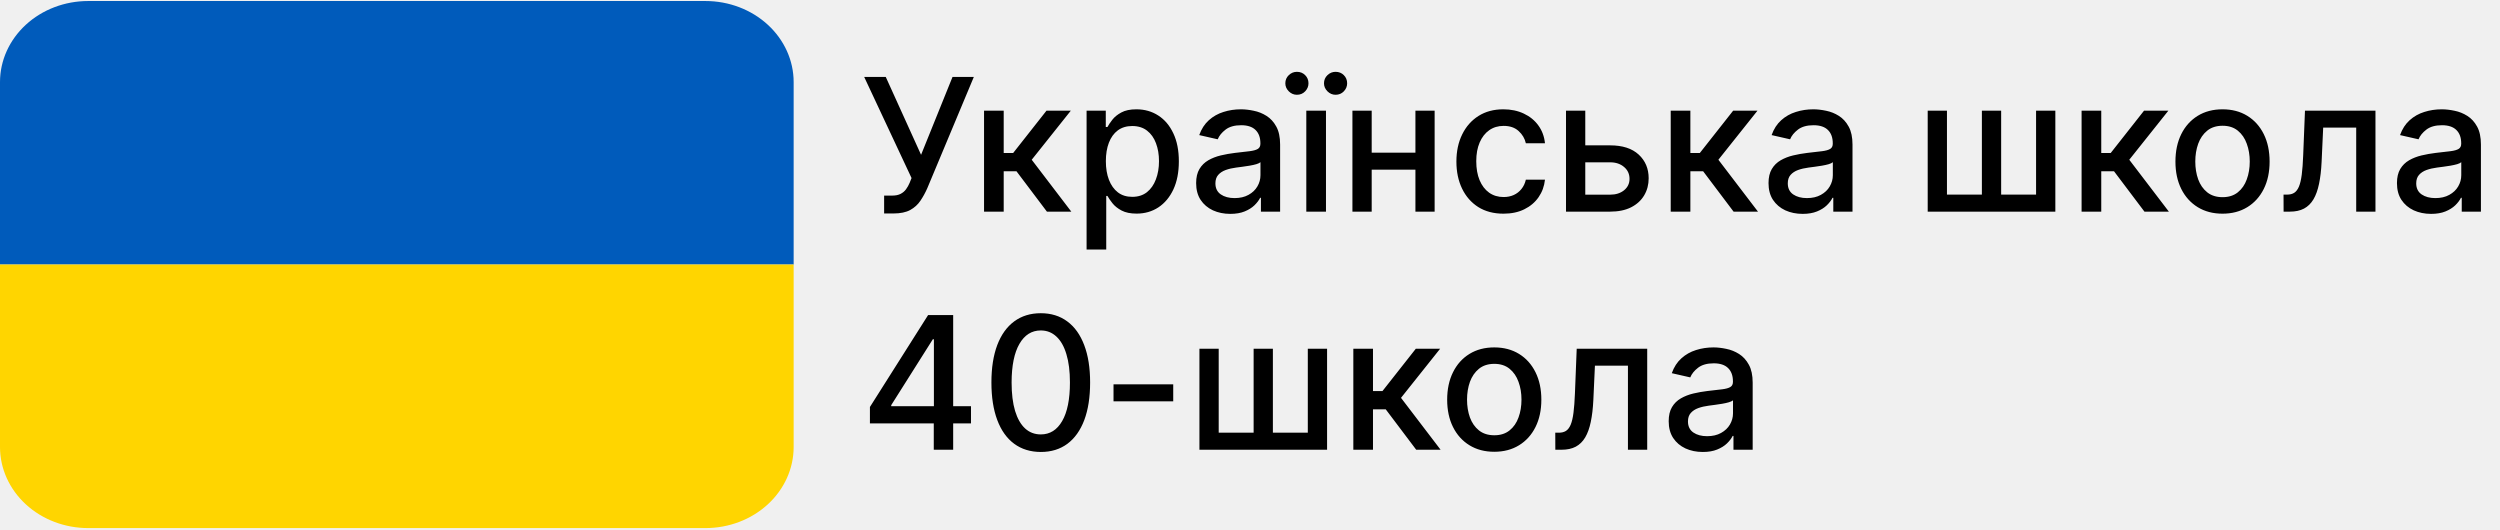
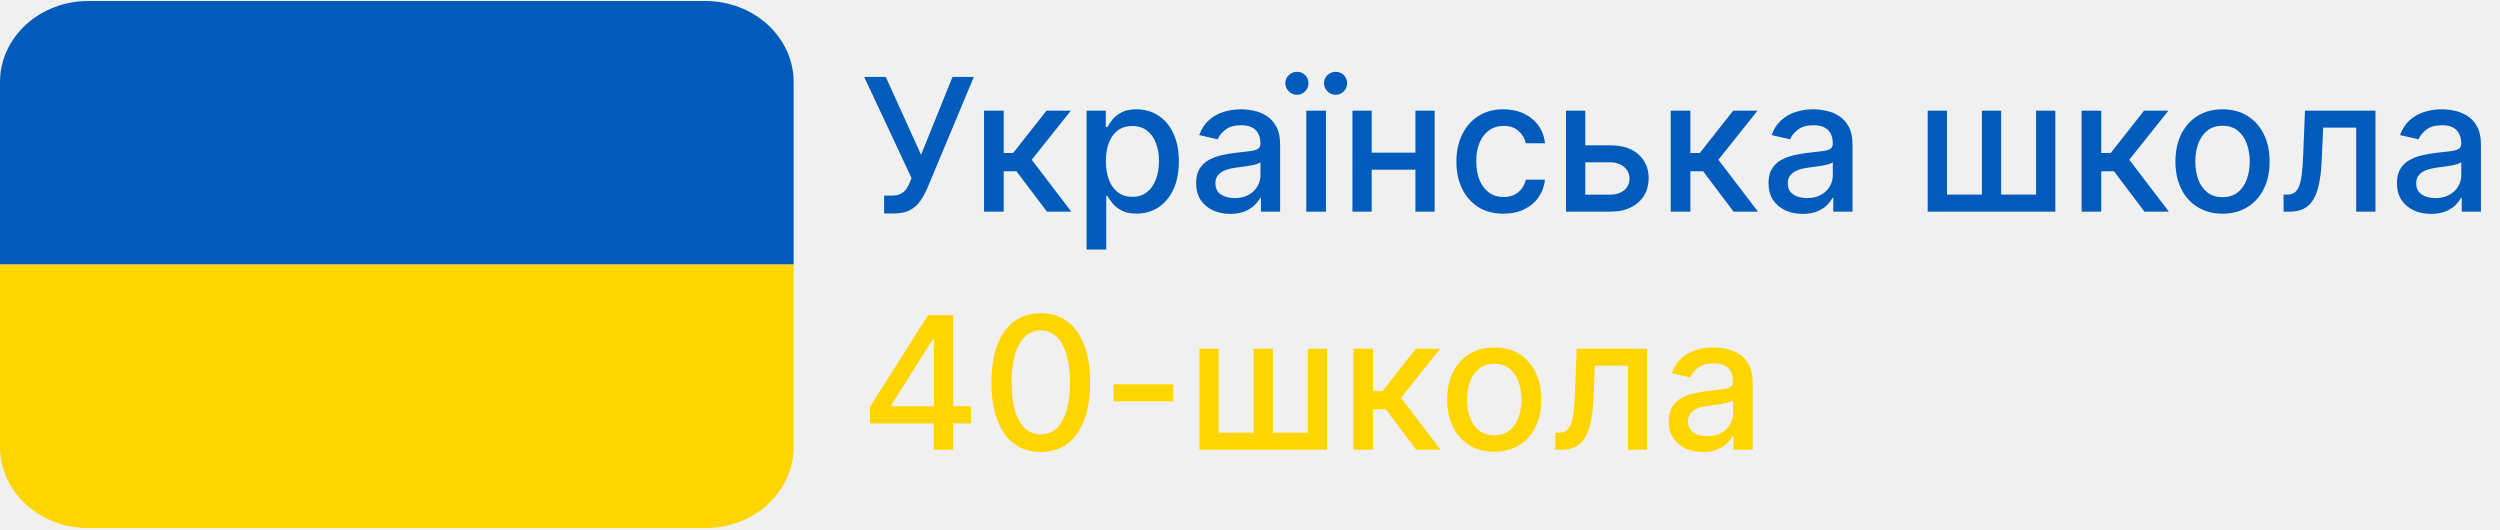
<svg xmlns="http://www.w3.org/2000/svg" width="189" height="40" viewBox="0 0 189 40" fill="none">
  <g clip-path="url(#clip0_14433_598)">
    <path d="M53.333 0.077H6.667C4.899 0.077 3.203 0.723 1.953 1.872C0.702 3.022 0 4.581 0 6.207L0 20H60V6.207C60 4.581 59.298 3.022 58.047 1.872C56.797 0.723 55.101 0.077 53.333 0.077Z" fill="#005BBB" />
    <path d="M60 33.793C60 35.419 59.298 36.978 58.047 38.128C56.797 39.278 55.101 39.923 53.333 39.923H6.667C4.899 39.923 3.203 39.278 1.953 38.128C0.702 36.978 0 35.419 0 33.793V20H60V33.793Z" fill="#FFD500" />
  </g>
-   <path d="M66.84 16.139V14.787H67.451C67.706 14.787 67.917 14.744 68.082 14.658C68.251 14.572 68.389 14.456 68.495 14.31C68.604 14.161 68.695 13.998 68.769 13.822L68.913 13.46L65.333 5.818H66.964L69.633 11.704L72.01 5.818H73.621L70.101 14.235C69.952 14.573 69.779 14.886 69.584 15.175C69.392 15.463 69.135 15.697 68.813 15.876C68.492 16.051 68.066 16.139 67.535 16.139H66.84ZM74.394 16V8.364H75.88V11.565H76.596L79.117 8.364H80.956L77.998 12.077L80.991 16H79.147L76.845 12.947H75.88V16H74.394ZM82.146 18.864V8.364H83.597V9.602H83.722C83.808 9.442 83.932 9.259 84.095 9.05C84.257 8.841 84.482 8.659 84.771 8.503C85.059 8.344 85.44 8.264 85.914 8.264C86.531 8.264 87.081 8.42 87.565 8.732C88.049 9.043 88.428 9.492 88.703 10.079C88.982 10.665 89.121 11.371 89.121 12.197C89.121 13.022 88.983 13.73 88.708 14.32C88.433 14.906 88.055 15.359 87.575 15.677C87.094 15.992 86.546 16.149 85.929 16.149C85.465 16.149 85.086 16.071 84.791 15.915C84.499 15.76 84.27 15.577 84.105 15.369C83.939 15.16 83.811 14.974 83.722 14.812H83.632V18.864H82.146ZM83.603 12.182C83.603 12.719 83.68 13.189 83.836 13.594C83.992 13.998 84.217 14.315 84.512 14.543C84.807 14.769 85.168 14.881 85.596 14.881C86.04 14.881 86.411 14.764 86.71 14.528C87.008 14.29 87.233 13.967 87.386 13.559C87.542 13.151 87.62 12.692 87.62 12.182C87.62 11.678 87.543 11.226 87.391 10.825C87.242 10.424 87.016 10.107 86.715 9.875C86.416 9.643 86.043 9.527 85.596 9.527C85.165 9.527 84.801 9.638 84.502 9.86C84.207 10.082 83.984 10.392 83.831 10.79C83.679 11.188 83.603 11.652 83.603 12.182ZM93.009 16.169C92.525 16.169 92.087 16.079 91.696 15.901C91.305 15.718 90.995 15.455 90.766 15.11C90.541 14.765 90.428 14.343 90.428 13.842C90.428 13.412 90.511 13.057 90.677 12.778C90.843 12.5 91.067 12.28 91.348 12.117C91.63 11.955 91.945 11.832 92.293 11.749C92.641 11.666 92.995 11.604 93.357 11.56C93.814 11.507 94.185 11.464 94.47 11.431C94.755 11.395 94.963 11.337 95.092 11.257C95.221 11.178 95.286 11.048 95.286 10.869V10.835C95.286 10.4 95.163 10.064 94.918 9.825C94.676 9.587 94.315 9.467 93.834 9.467C93.334 9.467 92.939 9.578 92.651 9.8C92.366 10.019 92.168 10.263 92.059 10.531L90.662 10.213C90.828 9.749 91.07 9.375 91.388 9.089C91.71 8.801 92.079 8.592 92.497 8.463C92.914 8.33 93.353 8.264 93.814 8.264C94.119 8.264 94.442 8.301 94.784 8.374C95.128 8.443 95.45 8.572 95.748 8.761C96.05 8.95 96.297 9.22 96.489 9.572C96.681 9.92 96.777 10.372 96.777 10.929V16H95.326V14.956H95.266C95.17 15.148 95.025 15.337 94.833 15.523C94.641 15.708 94.394 15.863 94.093 15.985C93.791 16.108 93.43 16.169 93.009 16.169ZM93.332 14.976C93.743 14.976 94.094 14.895 94.386 14.732C94.681 14.57 94.904 14.358 95.057 14.096C95.213 13.831 95.291 13.547 95.291 13.246V12.261C95.238 12.314 95.135 12.364 94.982 12.411C94.833 12.454 94.663 12.492 94.47 12.525C94.278 12.555 94.091 12.583 93.909 12.609C93.726 12.633 93.574 12.652 93.451 12.669C93.163 12.706 92.899 12.767 92.661 12.853C92.425 12.939 92.236 13.063 92.094 13.226C91.955 13.385 91.885 13.597 91.885 13.862C91.885 14.23 92.021 14.508 92.293 14.697C92.565 14.883 92.911 14.976 93.332 14.976ZM98.757 16V8.364H100.244V16H98.757ZM98.046 7.165C97.814 7.165 97.61 7.079 97.435 6.907C97.259 6.731 97.171 6.529 97.171 6.3C97.171 6.052 97.259 5.845 97.435 5.679C97.61 5.513 97.814 5.43 98.046 5.43C98.295 5.43 98.502 5.513 98.668 5.679C98.837 5.845 98.921 6.052 98.921 6.3C98.921 6.529 98.837 6.731 98.668 6.907C98.502 7.079 98.295 7.165 98.046 7.165ZM100.969 7.165C100.737 7.165 100.534 7.079 100.358 6.907C100.182 6.731 100.094 6.529 100.094 6.3C100.094 6.052 100.182 5.845 100.358 5.679C100.534 5.513 100.737 5.43 100.969 5.43C101.218 5.43 101.425 5.513 101.591 5.679C101.76 5.845 101.844 6.052 101.844 6.3C101.844 6.529 101.76 6.731 101.591 6.907C101.425 7.079 101.218 7.165 100.969 7.165ZM107.419 11.54V12.828H103.282V11.54H107.419ZM103.7 8.364V16H102.243V8.364H103.7ZM108.458 8.364V16H107.006V8.364H108.458ZM113.663 16.154C112.924 16.154 112.288 15.987 111.754 15.652C111.224 15.314 110.816 14.848 110.531 14.255C110.246 13.662 110.104 12.982 110.104 12.217C110.104 11.441 110.249 10.757 110.541 10.163C110.833 9.567 111.244 9.101 111.774 8.766C112.304 8.432 112.929 8.264 113.648 8.264C114.228 8.264 114.745 8.372 115.199 8.587C115.653 8.799 116.02 9.098 116.298 9.482C116.58 9.867 116.747 10.316 116.8 10.829H115.354C115.274 10.472 115.092 10.163 114.807 9.905C114.525 9.646 114.147 9.517 113.673 9.517C113.259 9.517 112.896 9.626 112.584 9.845C112.276 10.061 112.036 10.369 111.863 10.77C111.691 11.168 111.605 11.638 111.605 12.182C111.605 12.739 111.689 13.219 111.858 13.624C112.028 14.028 112.266 14.341 112.574 14.563C112.886 14.785 113.252 14.896 113.673 14.896C113.955 14.896 114.21 14.845 114.439 14.742C114.671 14.636 114.865 14.485 115.02 14.29C115.18 14.094 115.291 13.859 115.354 13.584H116.8C116.747 14.078 116.586 14.518 116.318 14.906C116.05 15.294 115.69 15.599 115.239 15.821C114.792 16.043 114.266 16.154 113.663 16.154ZM119.509 10.989H121.726C122.661 10.989 123.38 11.221 123.884 11.685C124.387 12.149 124.639 12.747 124.639 13.479C124.639 13.957 124.527 14.386 124.301 14.767C124.076 15.148 123.746 15.45 123.312 15.672C122.878 15.891 122.349 16 121.726 16H118.39V8.364H119.847V14.717H121.726C122.153 14.717 122.505 14.606 122.78 14.384C123.055 14.159 123.192 13.872 123.192 13.524C123.192 13.156 123.055 12.856 122.78 12.624C122.505 12.389 122.153 12.271 121.726 12.271H119.509V10.989ZM126.306 16V8.364H127.792V11.565H128.508L131.029 8.364H132.868L129.91 12.077L132.903 16H131.059L128.757 12.947H127.792V16H126.306ZM136.28 16.169C135.796 16.169 135.359 16.079 134.968 15.901C134.577 15.718 134.267 15.455 134.038 15.11C133.813 14.765 133.7 14.343 133.7 13.842C133.7 13.412 133.783 13.057 133.949 12.778C134.114 12.5 134.338 12.28 134.62 12.117C134.901 11.955 135.216 11.832 135.564 11.749C135.912 11.666 136.267 11.604 136.628 11.56C137.086 11.507 137.457 11.464 137.742 11.431C138.027 11.395 138.234 11.337 138.363 11.257C138.493 11.178 138.557 11.048 138.557 10.869V10.835C138.557 10.4 138.435 10.064 138.189 9.825C137.947 9.587 137.586 9.467 137.105 9.467C136.605 9.467 136.211 9.578 135.922 9.8C135.637 10.019 135.44 10.263 135.331 10.531L133.934 10.213C134.099 9.749 134.341 9.375 134.659 9.089C134.981 8.801 135.35 8.592 135.768 8.463C136.186 8.33 136.625 8.264 137.086 8.264C137.391 8.264 137.714 8.301 138.055 8.374C138.4 8.443 138.721 8.572 139.02 8.761C139.321 8.95 139.568 9.22 139.76 9.572C139.953 9.92 140.049 10.372 140.049 10.929V16H138.597V14.956H138.537C138.441 15.148 138.297 15.337 138.105 15.523C137.913 15.708 137.666 15.863 137.364 15.985C137.062 16.108 136.701 16.169 136.28 16.169ZM136.603 14.976C137.014 14.976 137.366 14.895 137.657 14.732C137.952 14.57 138.176 14.358 138.328 14.096C138.484 13.831 138.562 13.547 138.562 13.246V12.261C138.509 12.314 138.406 12.364 138.254 12.411C138.105 12.454 137.934 12.492 137.742 12.525C137.55 12.555 137.362 12.583 137.18 12.609C136.998 12.633 136.845 12.652 136.723 12.669C136.434 12.706 136.171 12.767 135.932 12.853C135.697 12.939 135.508 13.063 135.365 13.226C135.226 13.385 135.157 13.597 135.157 13.862C135.157 14.23 135.292 14.508 135.564 14.697C135.836 14.883 136.182 14.976 136.603 14.976ZM145.734 8.364H147.19V14.712H149.83V8.364H151.287V14.712H153.927V8.364H155.384V16H145.734V8.364ZM157.368 16V8.364H158.855V11.565H159.571L162.091 8.364H163.931L160.973 12.077L163.966 16H162.121L159.819 12.947H158.855V16H157.368ZM168.023 16.154C167.307 16.154 166.682 15.99 166.148 15.662C165.615 15.334 165.2 14.875 164.905 14.285C164.61 13.695 164.463 13.005 164.463 12.217C164.463 11.425 164.61 10.732 164.905 10.139C165.2 9.545 165.615 9.085 166.148 8.756C166.682 8.428 167.307 8.264 168.023 8.264C168.738 8.264 169.363 8.428 169.897 8.756C170.43 9.085 170.845 9.545 171.14 10.139C171.435 10.732 171.582 11.425 171.582 12.217C171.582 13.005 171.435 13.695 171.14 14.285C170.845 14.875 170.43 15.334 169.897 15.662C169.363 15.99 168.738 16.154 168.023 16.154ZM168.028 14.906C168.492 14.906 168.876 14.784 169.181 14.538C169.486 14.293 169.711 13.967 169.857 13.559C170.006 13.151 170.081 12.702 170.081 12.212C170.081 11.724 170.006 11.277 169.857 10.869C169.711 10.458 169.486 10.129 169.181 9.88C168.876 9.631 168.492 9.507 168.028 9.507C167.56 9.507 167.172 9.631 166.864 9.88C166.559 10.129 166.332 10.458 166.183 10.869C166.037 11.277 165.964 11.724 165.964 12.212C165.964 12.702 166.037 13.151 166.183 13.559C166.332 13.967 166.559 14.293 166.864 14.538C167.172 14.784 167.56 14.906 168.028 14.906ZM172.64 16L172.635 14.712H172.908C173.121 14.712 173.298 14.668 173.44 14.578C173.586 14.485 173.705 14.329 173.798 14.111C173.891 13.892 173.962 13.59 174.012 13.206C174.062 12.818 174.098 12.331 174.121 11.744L174.256 8.364H179.585V16H178.129V9.646H175.633L175.513 12.242C175.484 12.871 175.419 13.421 175.32 13.892C175.223 14.363 175.083 14.755 174.897 15.07C174.711 15.382 174.473 15.616 174.181 15.771C173.889 15.924 173.535 16 173.117 16H172.64ZM183.79 16.169C183.306 16.169 182.869 16.079 182.477 15.901C182.086 15.718 181.776 15.455 181.548 15.11C181.322 14.765 181.21 14.343 181.21 13.842C181.21 13.412 181.293 13.057 181.458 12.778C181.624 12.5 181.848 12.28 182.129 12.117C182.411 11.955 182.726 11.832 183.074 11.749C183.422 11.666 183.777 11.604 184.138 11.56C184.595 11.507 184.967 11.464 185.252 11.431C185.537 11.395 185.744 11.337 185.873 11.257C186.002 11.178 186.067 11.048 186.067 10.869V10.835C186.067 10.4 185.944 10.064 185.699 9.825C185.457 9.587 185.096 9.467 184.615 9.467C184.115 9.467 183.72 9.578 183.432 9.8C183.147 10.019 182.95 10.263 182.84 10.531L181.443 10.213C181.609 9.749 181.851 9.375 182.169 9.089C182.491 8.801 182.86 8.592 183.278 8.463C183.695 8.33 184.135 8.264 184.595 8.264C184.9 8.264 185.223 8.301 185.565 8.374C185.91 8.443 186.231 8.572 186.529 8.761C186.831 8.95 187.078 9.22 187.27 9.572C187.462 9.92 187.558 10.372 187.558 10.929V16H186.107V14.956H186.047C185.951 15.148 185.807 15.337 185.615 15.523C185.422 15.708 185.175 15.863 184.874 15.985C184.572 16.108 184.211 16.169 183.79 16.169ZM184.113 14.976C184.524 14.976 184.875 14.895 185.167 14.732C185.462 14.57 185.686 14.358 185.838 14.096C185.994 13.831 186.072 13.547 186.072 13.246V12.261C186.019 12.314 185.916 12.364 185.764 12.411C185.615 12.454 185.444 12.492 185.252 12.525C185.059 12.555 184.872 12.583 184.69 12.609C184.508 12.633 184.355 12.652 184.232 12.669C183.944 12.706 183.681 12.767 183.442 12.853C183.207 12.939 183.018 13.063 182.875 13.226C182.736 13.385 182.666 13.597 182.666 13.862C182.666 14.23 182.802 14.508 183.074 14.697C183.346 14.883 183.692 14.976 184.113 14.976Z" fill="black" />
-   <path d="M65.766 32.011V30.768L70.165 23.818H71.145V25.648H70.523L67.376 30.629V30.709H73.407V32.011H65.766ZM70.593 34V31.634L70.603 31.067V23.818H72.06V34H70.593ZM78.684 34.169C77.899 34.166 77.228 33.959 76.671 33.548C76.114 33.137 75.688 32.538 75.393 31.753C75.098 30.967 74.951 30.021 74.951 28.914C74.951 27.81 75.098 26.867 75.393 26.085C75.691 25.303 76.119 24.706 76.676 24.296C77.236 23.884 77.905 23.679 78.684 23.679C79.463 23.679 80.131 23.886 80.688 24.3C81.245 24.711 81.671 25.308 81.966 26.09C82.264 26.869 82.413 27.81 82.413 28.914C82.413 30.024 82.266 30.972 81.971 31.758C81.675 32.54 81.25 33.138 80.693 33.553C80.136 33.964 79.466 34.169 78.684 34.169ZM78.684 32.842C79.374 32.842 79.912 32.505 80.3 31.832C80.691 31.16 80.887 30.187 80.887 28.914C80.887 28.069 80.797 27.355 80.618 26.771C80.443 26.185 80.189 25.741 79.858 25.439C79.529 25.134 79.138 24.982 78.684 24.982C77.998 24.982 77.46 25.32 77.069 25.996C76.677 26.672 76.48 27.645 76.477 28.914C76.477 29.762 76.565 30.48 76.74 31.067C76.919 31.65 77.173 32.093 77.501 32.394C77.829 32.693 78.224 32.842 78.684 32.842ZM88.696 29.053V30.341H84.182V29.053H88.696ZM90.677 26.364H92.134V32.712H94.774V26.364H96.23V32.712H98.87V26.364H100.327V34H90.677V26.364ZM102.312 34V26.364H103.798V29.565H104.514L107.035 26.364H108.874L105.916 30.077L108.909 34H107.065L104.763 30.947H103.798V34H102.312ZM112.966 34.154C112.25 34.154 111.625 33.99 111.092 33.662C110.558 33.334 110.144 32.875 109.849 32.285C109.554 31.695 109.406 31.005 109.406 30.217C109.406 29.424 109.554 28.732 109.849 28.139C110.144 27.545 110.558 27.084 111.092 26.756C111.625 26.428 112.25 26.264 112.966 26.264C113.682 26.264 114.307 26.428 114.84 26.756C115.374 27.084 115.788 27.545 116.083 28.139C116.378 28.732 116.526 29.424 116.526 30.217C116.526 31.005 116.378 31.695 116.083 32.285C115.788 32.875 115.374 33.334 114.84 33.662C114.307 33.99 113.682 34.154 112.966 34.154ZM112.971 32.906C113.435 32.906 113.819 32.784 114.124 32.538C114.429 32.293 114.655 31.967 114.8 31.559C114.95 31.151 115.024 30.702 115.024 30.212C115.024 29.724 114.95 29.277 114.8 28.869C114.655 28.458 114.429 28.129 114.124 27.88C113.819 27.631 113.435 27.507 112.971 27.507C112.504 27.507 112.116 27.631 111.808 27.88C111.503 28.129 111.276 28.458 111.126 28.869C110.981 29.277 110.908 29.724 110.908 30.212C110.908 30.702 110.981 31.151 111.126 31.559C111.276 31.967 111.503 32.293 111.808 32.538C112.116 32.784 112.504 32.906 112.971 32.906ZM117.583 34L117.578 32.712H117.852C118.064 32.712 118.241 32.668 118.384 32.578C118.53 32.485 118.649 32.33 118.742 32.111C118.834 31.892 118.906 31.59 118.955 31.206C119.005 30.818 119.042 30.331 119.065 29.744L119.199 26.364H124.529V34H123.072V27.646H120.576L120.457 30.241C120.427 30.871 120.362 31.421 120.263 31.892C120.167 32.363 120.026 32.755 119.84 33.07C119.655 33.382 119.416 33.615 119.124 33.771C118.833 33.924 118.478 34 118.061 34H117.583ZM128.733 34.169C128.249 34.169 127.812 34.08 127.421 33.901C127.03 33.718 126.72 33.455 126.491 33.11C126.266 32.765 126.153 32.343 126.153 31.842C126.153 31.412 126.236 31.057 126.402 30.778C126.567 30.5 126.791 30.28 127.073 30.117C127.355 29.955 127.669 29.832 128.017 29.749C128.365 29.666 128.72 29.604 129.081 29.56C129.539 29.507 129.91 29.464 130.195 29.431C130.48 29.395 130.687 29.337 130.816 29.257C130.946 29.178 131.01 29.048 131.01 28.869V28.834C131.01 28.4 130.888 28.064 130.642 27.825C130.4 27.587 130.039 27.467 129.559 27.467C129.058 27.467 128.664 27.578 128.375 27.8C128.09 28.019 127.893 28.263 127.784 28.531L126.387 28.213C126.552 27.749 126.794 27.375 127.113 27.09C127.434 26.801 127.804 26.592 128.221 26.463C128.639 26.331 129.078 26.264 129.539 26.264C129.844 26.264 130.167 26.301 130.508 26.374C130.853 26.443 131.174 26.572 131.473 26.761C131.774 26.95 132.021 27.22 132.213 27.572C132.406 27.92 132.502 28.372 132.502 28.929V34H131.05V32.956H130.99C130.894 33.148 130.75 33.337 130.558 33.523C130.366 33.708 130.119 33.862 129.817 33.985C129.516 34.108 129.154 34.169 128.733 34.169ZM129.056 32.976C129.467 32.976 129.819 32.895 130.11 32.732C130.405 32.57 130.629 32.358 130.782 32.096C130.937 31.831 131.015 31.547 131.015 31.246V30.261C130.962 30.314 130.859 30.364 130.707 30.41C130.558 30.454 130.387 30.492 130.195 30.525C130.003 30.555 129.815 30.583 129.633 30.609C129.451 30.633 129.298 30.652 129.176 30.669C128.887 30.706 128.624 30.767 128.385 30.853C128.15 30.939 127.961 31.063 127.819 31.226C127.679 31.385 127.61 31.597 127.61 31.862C127.61 32.23 127.746 32.508 128.017 32.697C128.289 32.883 128.636 32.976 129.056 32.976Z" fill="black" />
+   <path d="M66.84 16.139V14.787H67.451C67.706 14.787 67.917 14.744 68.082 14.658C68.251 14.572 68.389 14.456 68.495 14.31C68.604 14.161 68.695 13.998 68.769 13.822L68.913 13.46L65.333 5.818H66.964L69.633 11.704L72.01 5.818H73.621L70.101 14.235C69.952 14.573 69.779 14.886 69.584 15.175C69.392 15.463 69.135 15.697 68.813 15.876C68.492 16.051 68.066 16.139 67.535 16.139H66.84ZM74.394 16V8.364H75.88V11.565H76.596L79.117 8.364H80.956L77.998 12.077L80.991 16H79.147L76.845 12.947H75.88V16H74.394ZM82.146 18.864V8.364H83.597V9.602H83.722C83.808 9.442 83.932 9.259 84.095 9.05C84.257 8.841 84.482 8.659 84.771 8.503C85.059 8.344 85.44 8.264 85.914 8.264C86.531 8.264 87.081 8.42 87.565 8.732C88.049 9.043 88.428 9.492 88.703 10.079C88.982 10.665 89.121 11.371 89.121 12.197C89.121 13.022 88.983 13.73 88.708 14.32C88.433 14.906 88.055 15.359 87.575 15.677C87.094 15.992 86.546 16.149 85.929 16.149C85.465 16.149 85.086 16.071 84.791 15.915C84.499 15.76 84.27 15.577 84.105 15.369C83.939 15.16 83.811 14.974 83.722 14.812H83.632V18.864H82.146ZM83.603 12.182C83.603 12.719 83.68 13.189 83.836 13.594C83.992 13.998 84.217 14.315 84.512 14.543C84.807 14.769 85.168 14.881 85.596 14.881C86.04 14.881 86.411 14.764 86.71 14.528C87.008 14.29 87.233 13.967 87.386 13.559C87.542 13.151 87.62 12.692 87.62 12.182C87.62 11.678 87.543 11.226 87.391 10.825C87.242 10.424 87.016 10.107 86.715 9.875C86.416 9.643 86.043 9.527 85.596 9.527C85.165 9.527 84.801 9.638 84.502 9.86C84.207 10.082 83.984 10.392 83.831 10.79C83.679 11.188 83.603 11.652 83.603 12.182ZM93.009 16.169C92.525 16.169 92.087 16.079 91.696 15.901C91.305 15.718 90.995 15.455 90.766 15.11C90.541 14.765 90.428 14.343 90.428 13.842C90.428 13.412 90.511 13.057 90.677 12.778C90.843 12.5 91.067 12.28 91.348 12.117C91.63 11.955 91.945 11.832 92.293 11.749C92.641 11.666 92.995 11.604 93.357 11.56C93.814 11.507 94.185 11.464 94.47 11.431C94.755 11.395 94.963 11.337 95.092 11.257C95.221 11.178 95.286 11.048 95.286 10.869V10.835C95.286 10.4 95.163 10.064 94.918 9.825C94.676 9.587 94.315 9.467 93.834 9.467C93.334 9.467 92.939 9.578 92.651 9.8C92.366 10.019 92.168 10.263 92.059 10.531L90.662 10.213C90.828 9.749 91.07 9.375 91.388 9.089C91.71 8.801 92.079 8.592 92.497 8.463C92.914 8.33 93.353 8.264 93.814 8.264C94.119 8.264 94.442 8.301 94.784 8.374C95.128 8.443 95.45 8.572 95.748 8.761C96.05 8.95 96.297 9.22 96.489 9.572C96.681 9.92 96.777 10.372 96.777 10.929V16H95.326V14.956H95.266C95.17 15.148 95.025 15.337 94.833 15.523C94.641 15.708 94.394 15.863 94.093 15.985C93.791 16.108 93.43 16.169 93.009 16.169ZM93.332 14.976C93.743 14.976 94.094 14.895 94.386 14.732C94.681 14.57 94.904 14.358 95.057 14.096C95.213 13.831 95.291 13.547 95.291 13.246V12.261C95.238 12.314 95.135 12.364 94.982 12.411C94.833 12.454 94.663 12.492 94.47 12.525C94.278 12.555 94.091 12.583 93.909 12.609C93.726 12.633 93.574 12.652 93.451 12.669C93.163 12.706 92.899 12.767 92.661 12.853C92.425 12.939 92.236 13.063 92.094 13.226C91.955 13.385 91.885 13.597 91.885 13.862C91.885 14.23 92.021 14.508 92.293 14.697C92.565 14.883 92.911 14.976 93.332 14.976ZM98.757 16V8.364H100.244V16H98.757ZM98.046 7.165C97.814 7.165 97.61 7.079 97.435 6.907C97.259 6.731 97.171 6.529 97.171 6.3C97.171 6.052 97.259 5.845 97.435 5.679C97.61 5.513 97.814 5.43 98.046 5.43C98.295 5.43 98.502 5.513 98.668 5.679C98.837 5.845 98.921 6.052 98.921 6.3C98.921 6.529 98.837 6.731 98.668 6.907C98.502 7.079 98.295 7.165 98.046 7.165ZM100.969 7.165C100.737 7.165 100.534 7.079 100.358 6.907C100.182 6.731 100.094 6.529 100.094 6.3C100.094 6.052 100.182 5.845 100.358 5.679C100.534 5.513 100.737 5.43 100.969 5.43C101.218 5.43 101.425 5.513 101.591 5.679C101.76 5.845 101.844 6.052 101.844 6.3C101.844 6.529 101.76 6.731 101.591 6.907C101.425 7.079 101.218 7.165 100.969 7.165ZM107.419 11.54V12.828H103.282V11.54H107.419ZM103.7 8.364V16H102.243V8.364H103.7ZM108.458 8.364V16H107.006V8.364H108.458ZM113.663 16.154C112.924 16.154 112.288 15.987 111.754 15.652C111.224 15.314 110.816 14.848 110.531 14.255C110.246 13.662 110.104 12.982 110.104 12.217C110.104 11.441 110.249 10.757 110.541 10.163C110.833 9.567 111.244 9.101 111.774 8.766C112.304 8.432 112.929 8.264 113.648 8.264C114.228 8.264 114.745 8.372 115.199 8.587C115.653 8.799 116.02 9.098 116.298 9.482C116.58 9.867 116.747 10.316 116.8 10.829H115.354C115.274 10.472 115.092 10.163 114.807 9.905C114.525 9.646 114.147 9.517 113.673 9.517C113.259 9.517 112.896 9.626 112.584 9.845C112.276 10.061 112.036 10.369 111.863 10.77C111.691 11.168 111.605 11.638 111.605 12.182C111.605 12.739 111.689 13.219 111.858 13.624C112.028 14.028 112.266 14.341 112.574 14.563C112.886 14.785 113.252 14.896 113.673 14.896C113.955 14.896 114.21 14.845 114.439 14.742C114.671 14.636 114.865 14.485 115.02 14.29C115.18 14.094 115.291 13.859 115.354 13.584H116.8C116.747 14.078 116.586 14.518 116.318 14.906C116.05 15.294 115.69 15.599 115.239 15.821C114.792 16.043 114.266 16.154 113.663 16.154ZM119.509 10.989H121.726C122.661 10.989 123.38 11.221 123.884 11.685C124.387 12.149 124.639 12.747 124.639 13.479C124.639 13.957 124.527 14.386 124.301 14.767C124.076 15.148 123.746 15.45 123.312 15.672C122.878 15.891 122.349 16 121.726 16H118.39V8.364H119.847V14.717H121.726C122.153 14.717 122.505 14.606 122.78 14.384C123.055 14.159 123.192 13.872 123.192 13.524C123.192 13.156 123.055 12.856 122.78 12.624C122.505 12.389 122.153 12.271 121.726 12.271H119.509V10.989ZM126.306 16V8.364H127.792V11.565H128.508L131.029 8.364H132.868L129.91 12.077L132.903 16H131.059L128.757 12.947H127.792V16H126.306ZM136.28 16.169C135.796 16.169 135.359 16.079 134.968 15.901C134.577 15.718 134.267 15.455 134.038 15.11C133.813 14.765 133.7 14.343 133.7 13.842C133.7 13.412 133.783 13.057 133.949 12.778C134.114 12.5 134.338 12.28 134.62 12.117C134.901 11.955 135.216 11.832 135.564 11.749C135.912 11.666 136.267 11.604 136.628 11.56C137.086 11.507 137.457 11.464 137.742 11.431C138.027 11.395 138.234 11.337 138.363 11.257C138.493 11.178 138.557 11.048 138.557 10.869V10.835C138.557 10.4 138.435 10.064 138.189 9.825C137.947 9.587 137.586 9.467 137.105 9.467C136.605 9.467 136.211 9.578 135.922 9.8C135.637 10.019 135.44 10.263 135.331 10.531L133.934 10.213C134.099 9.749 134.341 9.375 134.659 9.089C134.981 8.801 135.35 8.592 135.768 8.463C136.186 8.33 136.625 8.264 137.086 8.264C137.391 8.264 137.714 8.301 138.055 8.374C138.4 8.443 138.721 8.572 139.02 8.761C139.321 8.95 139.568 9.22 139.76 9.572C139.953 9.92 140.049 10.372 140.049 10.929V16H138.597V14.956H138.537C138.441 15.148 138.297 15.337 138.105 15.523C137.913 15.708 137.666 15.863 137.364 15.985C137.062 16.108 136.701 16.169 136.28 16.169ZM136.603 14.976C137.014 14.976 137.366 14.895 137.657 14.732C137.952 14.57 138.176 14.358 138.328 14.096C138.484 13.831 138.562 13.547 138.562 13.246V12.261C138.509 12.314 138.406 12.364 138.254 12.411C138.105 12.454 137.934 12.492 137.742 12.525C137.55 12.555 137.362 12.583 137.18 12.609C136.998 12.633 136.845 12.652 136.723 12.669C136.434 12.706 136.171 12.767 135.932 12.853C135.697 12.939 135.508 13.063 135.365 13.226C135.226 13.385 135.157 13.597 135.157 13.862C135.157 14.23 135.292 14.508 135.564 14.697C135.836 14.883 136.182 14.976 136.603 14.976ZM145.734 8.364H147.19V14.712H149.83V8.364H151.287V14.712H153.927V8.364H155.384V16H145.734V8.364ZM157.368 16V8.364H158.855V11.565H159.571L162.091 8.364H163.931L160.973 12.077L163.966 16H162.121L159.819 12.947H158.855V16H157.368ZM168.023 16.154C167.307 16.154 166.682 15.99 166.148 15.662C165.615 15.334 165.2 14.875 164.905 14.285C164.61 13.695 164.463 13.005 164.463 12.217C164.463 11.425 164.61 10.732 164.905 10.139C165.2 9.545 165.615 9.085 166.148 8.756C166.682 8.428 167.307 8.264 168.023 8.264C168.738 8.264 169.363 8.428 169.897 8.756C170.43 9.085 170.845 9.545 171.14 10.139C171.435 10.732 171.582 11.425 171.582 12.217C171.582 13.005 171.435 13.695 171.14 14.285C170.845 14.875 170.43 15.334 169.897 15.662C169.363 15.99 168.738 16.154 168.023 16.154ZM168.028 14.906C168.492 14.906 168.876 14.784 169.181 14.538C169.486 14.293 169.711 13.967 169.857 13.559C170.006 13.151 170.081 12.702 170.081 12.212C170.081 11.724 170.006 11.277 169.857 10.869C169.711 10.458 169.486 10.129 169.181 9.88C168.876 9.631 168.492 9.507 168.028 9.507C167.56 9.507 167.172 9.631 166.864 9.88C166.559 10.129 166.332 10.458 166.183 10.869C166.037 11.277 165.964 11.724 165.964 12.212C165.964 12.702 166.037 13.151 166.183 13.559C166.332 13.967 166.559 14.293 166.864 14.538C167.172 14.784 167.56 14.906 168.028 14.906ZM172.64 16L172.635 14.712H172.908C173.121 14.712 173.298 14.668 173.44 14.578C173.586 14.485 173.705 14.329 173.798 14.111C173.891 13.892 173.962 13.59 174.012 13.206C174.062 12.818 174.098 12.331 174.121 11.744L174.256 8.364H179.585V16H178.129V9.646H175.633L175.513 12.242C175.484 12.871 175.419 13.421 175.32 13.892C175.223 14.363 175.083 14.755 174.897 15.07C174.711 15.382 174.473 15.616 174.181 15.771C173.889 15.924 173.535 16 173.117 16H172.64ZM183.79 16.169C183.306 16.169 182.869 16.079 182.477 15.901C182.086 15.718 181.776 15.455 181.548 15.11C181.322 14.765 181.21 14.343 181.21 13.842C181.21 13.412 181.293 13.057 181.458 12.778C181.624 12.5 181.848 12.28 182.129 12.117C182.411 11.955 182.726 11.832 183.074 11.749C183.422 11.666 183.777 11.604 184.138 11.56C184.595 11.507 184.967 11.464 185.252 11.431C185.537 11.395 185.744 11.337 185.873 11.257C186.002 11.178 186.067 11.048 186.067 10.869V10.835C186.067 10.4 185.944 10.064 185.699 9.825C185.457 9.587 185.096 9.467 184.615 9.467C184.115 9.467 183.72 9.578 183.432 9.8C183.147 10.019 182.95 10.263 182.84 10.531L181.443 10.213C181.609 9.749 181.851 9.375 182.169 9.089C182.491 8.801 182.86 8.592 183.278 8.463C183.695 8.33 184.135 8.264 184.595 8.264C184.9 8.264 185.223 8.301 185.565 8.374C185.91 8.443 186.231 8.572 186.529 8.761C186.831 8.95 187.078 9.22 187.27 9.572C187.462 9.92 187.558 10.372 187.558 10.929V16H186.107V14.956H186.047C185.951 15.148 185.807 15.337 185.615 15.523C185.422 15.708 185.175 15.863 184.874 15.985C184.572 16.108 184.211 16.169 183.79 16.169ZM184.113 14.976C184.524 14.976 184.875 14.895 185.167 14.732C185.462 14.57 185.686 14.358 185.838 14.096C185.994 13.831 186.072 13.547 186.072 13.246V12.261C186.019 12.314 185.916 12.364 185.764 12.411C185.615 12.454 185.444 12.492 185.252 12.525C185.059 12.555 184.872 12.583 184.69 12.609C184.508 12.633 184.355 12.652 184.232 12.669C183.944 12.706 183.681 12.767 183.442 12.853C183.207 12.939 183.018 13.063 182.875 13.226C182.736 13.385 182.666 13.597 182.666 13.862C182.666 14.23 182.802 14.508 183.074 14.697C183.346 14.883 183.692 14.976 184.113 14.976Z" fill="#005BBB" />
+   <path d="M65.766 32.011V30.768L70.165 23.818H71.145V25.648H70.523L67.376 30.629V30.709H73.407V32.011H65.766ZM70.593 34V31.634L70.603 31.067V23.818H72.06V34H70.593ZM78.684 34.169C77.899 34.166 77.228 33.959 76.671 33.548C76.114 33.137 75.688 32.538 75.393 31.753C75.098 30.967 74.951 30.021 74.951 28.914C74.951 27.81 75.098 26.867 75.393 26.085C75.691 25.303 76.119 24.706 76.676 24.296C77.236 23.884 77.905 23.679 78.684 23.679C79.463 23.679 80.131 23.886 80.688 24.3C81.245 24.711 81.671 25.308 81.966 26.09C82.264 26.869 82.413 27.81 82.413 28.914C82.413 30.024 82.266 30.972 81.971 31.758C81.675 32.54 81.25 33.138 80.693 33.553C80.136 33.964 79.466 34.169 78.684 34.169ZM78.684 32.842C79.374 32.842 79.912 32.505 80.3 31.832C80.691 31.16 80.887 30.187 80.887 28.914C80.887 28.069 80.797 27.355 80.618 26.771C80.443 26.185 80.189 25.741 79.858 25.439C79.529 25.134 79.138 24.982 78.684 24.982C77.998 24.982 77.46 25.32 77.069 25.996C76.677 26.672 76.48 27.645 76.477 28.914C76.477 29.762 76.565 30.48 76.74 31.067C76.919 31.65 77.173 32.093 77.501 32.394C77.829 32.693 78.224 32.842 78.684 32.842ZM88.696 29.053V30.341H84.182V29.053H88.696ZM90.677 26.364H92.134V32.712H94.774V26.364H96.23V32.712H98.87V26.364H100.327V34H90.677V26.364ZM102.312 34V26.364H103.798V29.565H104.514L107.035 26.364H108.874L105.916 30.077L108.909 34H107.065L104.763 30.947H103.798V34H102.312ZM112.966 34.154C112.25 34.154 111.625 33.99 111.092 33.662C110.558 33.334 110.144 32.875 109.849 32.285C109.554 31.695 109.406 31.005 109.406 30.217C109.406 29.424 109.554 28.732 109.849 28.139C110.144 27.545 110.558 27.084 111.092 26.756C111.625 26.428 112.25 26.264 112.966 26.264C113.682 26.264 114.307 26.428 114.84 26.756C115.374 27.084 115.788 27.545 116.083 28.139C116.378 28.732 116.526 29.424 116.526 30.217C116.526 31.005 116.378 31.695 116.083 32.285C115.788 32.875 115.374 33.334 114.84 33.662C114.307 33.99 113.682 34.154 112.966 34.154ZM112.971 32.906C113.435 32.906 113.819 32.784 114.124 32.538C114.429 32.293 114.655 31.967 114.8 31.559C114.95 31.151 115.024 30.702 115.024 30.212C115.024 29.724 114.95 29.277 114.8 28.869C114.655 28.458 114.429 28.129 114.124 27.88C113.819 27.631 113.435 27.507 112.971 27.507C112.504 27.507 112.116 27.631 111.808 27.88C111.503 28.129 111.276 28.458 111.126 28.869C110.981 29.277 110.908 29.724 110.908 30.212C110.908 30.702 110.981 31.151 111.126 31.559C111.276 31.967 111.503 32.293 111.808 32.538C112.116 32.784 112.504 32.906 112.971 32.906ZM117.583 34L117.578 32.712H117.852C118.064 32.712 118.241 32.668 118.384 32.578C118.53 32.485 118.649 32.33 118.742 32.111C118.834 31.892 118.906 31.59 118.955 31.206C119.005 30.818 119.042 30.331 119.065 29.744L119.199 26.364H124.529V34H123.072V27.646H120.576L120.457 30.241C120.427 30.871 120.362 31.421 120.263 31.892C120.167 32.363 120.026 32.755 119.84 33.07C119.655 33.382 119.416 33.615 119.124 33.771C118.833 33.924 118.478 34 118.061 34H117.583ZM128.733 34.169C128.249 34.169 127.812 34.08 127.421 33.901C127.03 33.718 126.72 33.455 126.491 33.11C126.266 32.765 126.153 32.343 126.153 31.842C126.153 31.412 126.236 31.057 126.402 30.778C126.567 30.5 126.791 30.28 127.073 30.117C127.355 29.955 127.669 29.832 128.017 29.749C128.365 29.666 128.72 29.604 129.081 29.56C129.539 29.507 129.91 29.464 130.195 29.431C130.48 29.395 130.687 29.337 130.816 29.257C130.946 29.178 131.01 29.048 131.01 28.869V28.834C131.01 28.4 130.888 28.064 130.642 27.825C130.4 27.587 130.039 27.467 129.559 27.467C129.058 27.467 128.664 27.578 128.375 27.8C128.09 28.019 127.893 28.263 127.784 28.531L126.387 28.213C126.552 27.749 126.794 27.375 127.113 27.09C127.434 26.801 127.804 26.592 128.221 26.463C128.639 26.331 129.078 26.264 129.539 26.264C129.844 26.264 130.167 26.301 130.508 26.374C130.853 26.443 131.174 26.572 131.473 26.761C131.774 26.95 132.021 27.22 132.213 27.572C132.406 27.92 132.502 28.372 132.502 28.929V34H131.05V32.956H130.99C130.894 33.148 130.75 33.337 130.558 33.523C130.366 33.708 130.119 33.862 129.817 33.985C129.516 34.108 129.154 34.169 128.733 34.169ZM129.056 32.976C129.467 32.976 129.819 32.895 130.11 32.732C130.405 32.57 130.629 32.358 130.782 32.096C130.937 31.831 131.015 31.547 131.015 31.246V30.261C130.962 30.314 130.859 30.364 130.707 30.41C130.558 30.454 130.387 30.492 130.195 30.525C130.003 30.555 129.815 30.583 129.633 30.609C129.451 30.633 129.298 30.652 129.176 30.669C128.887 30.706 128.624 30.767 128.385 30.853C128.15 30.939 127.961 31.063 127.819 31.226C127.679 31.385 127.61 31.597 127.61 31.862C127.61 32.23 127.746 32.508 128.017 32.697C128.289 32.883 128.636 32.976 129.056 32.976Z" fill="#FFD500" />
  <defs>
    <clipPath id="clip0_14433_598">
      <rect width="60" height="40" fill="white" />
    </clipPath>
  </defs>
</svg>
